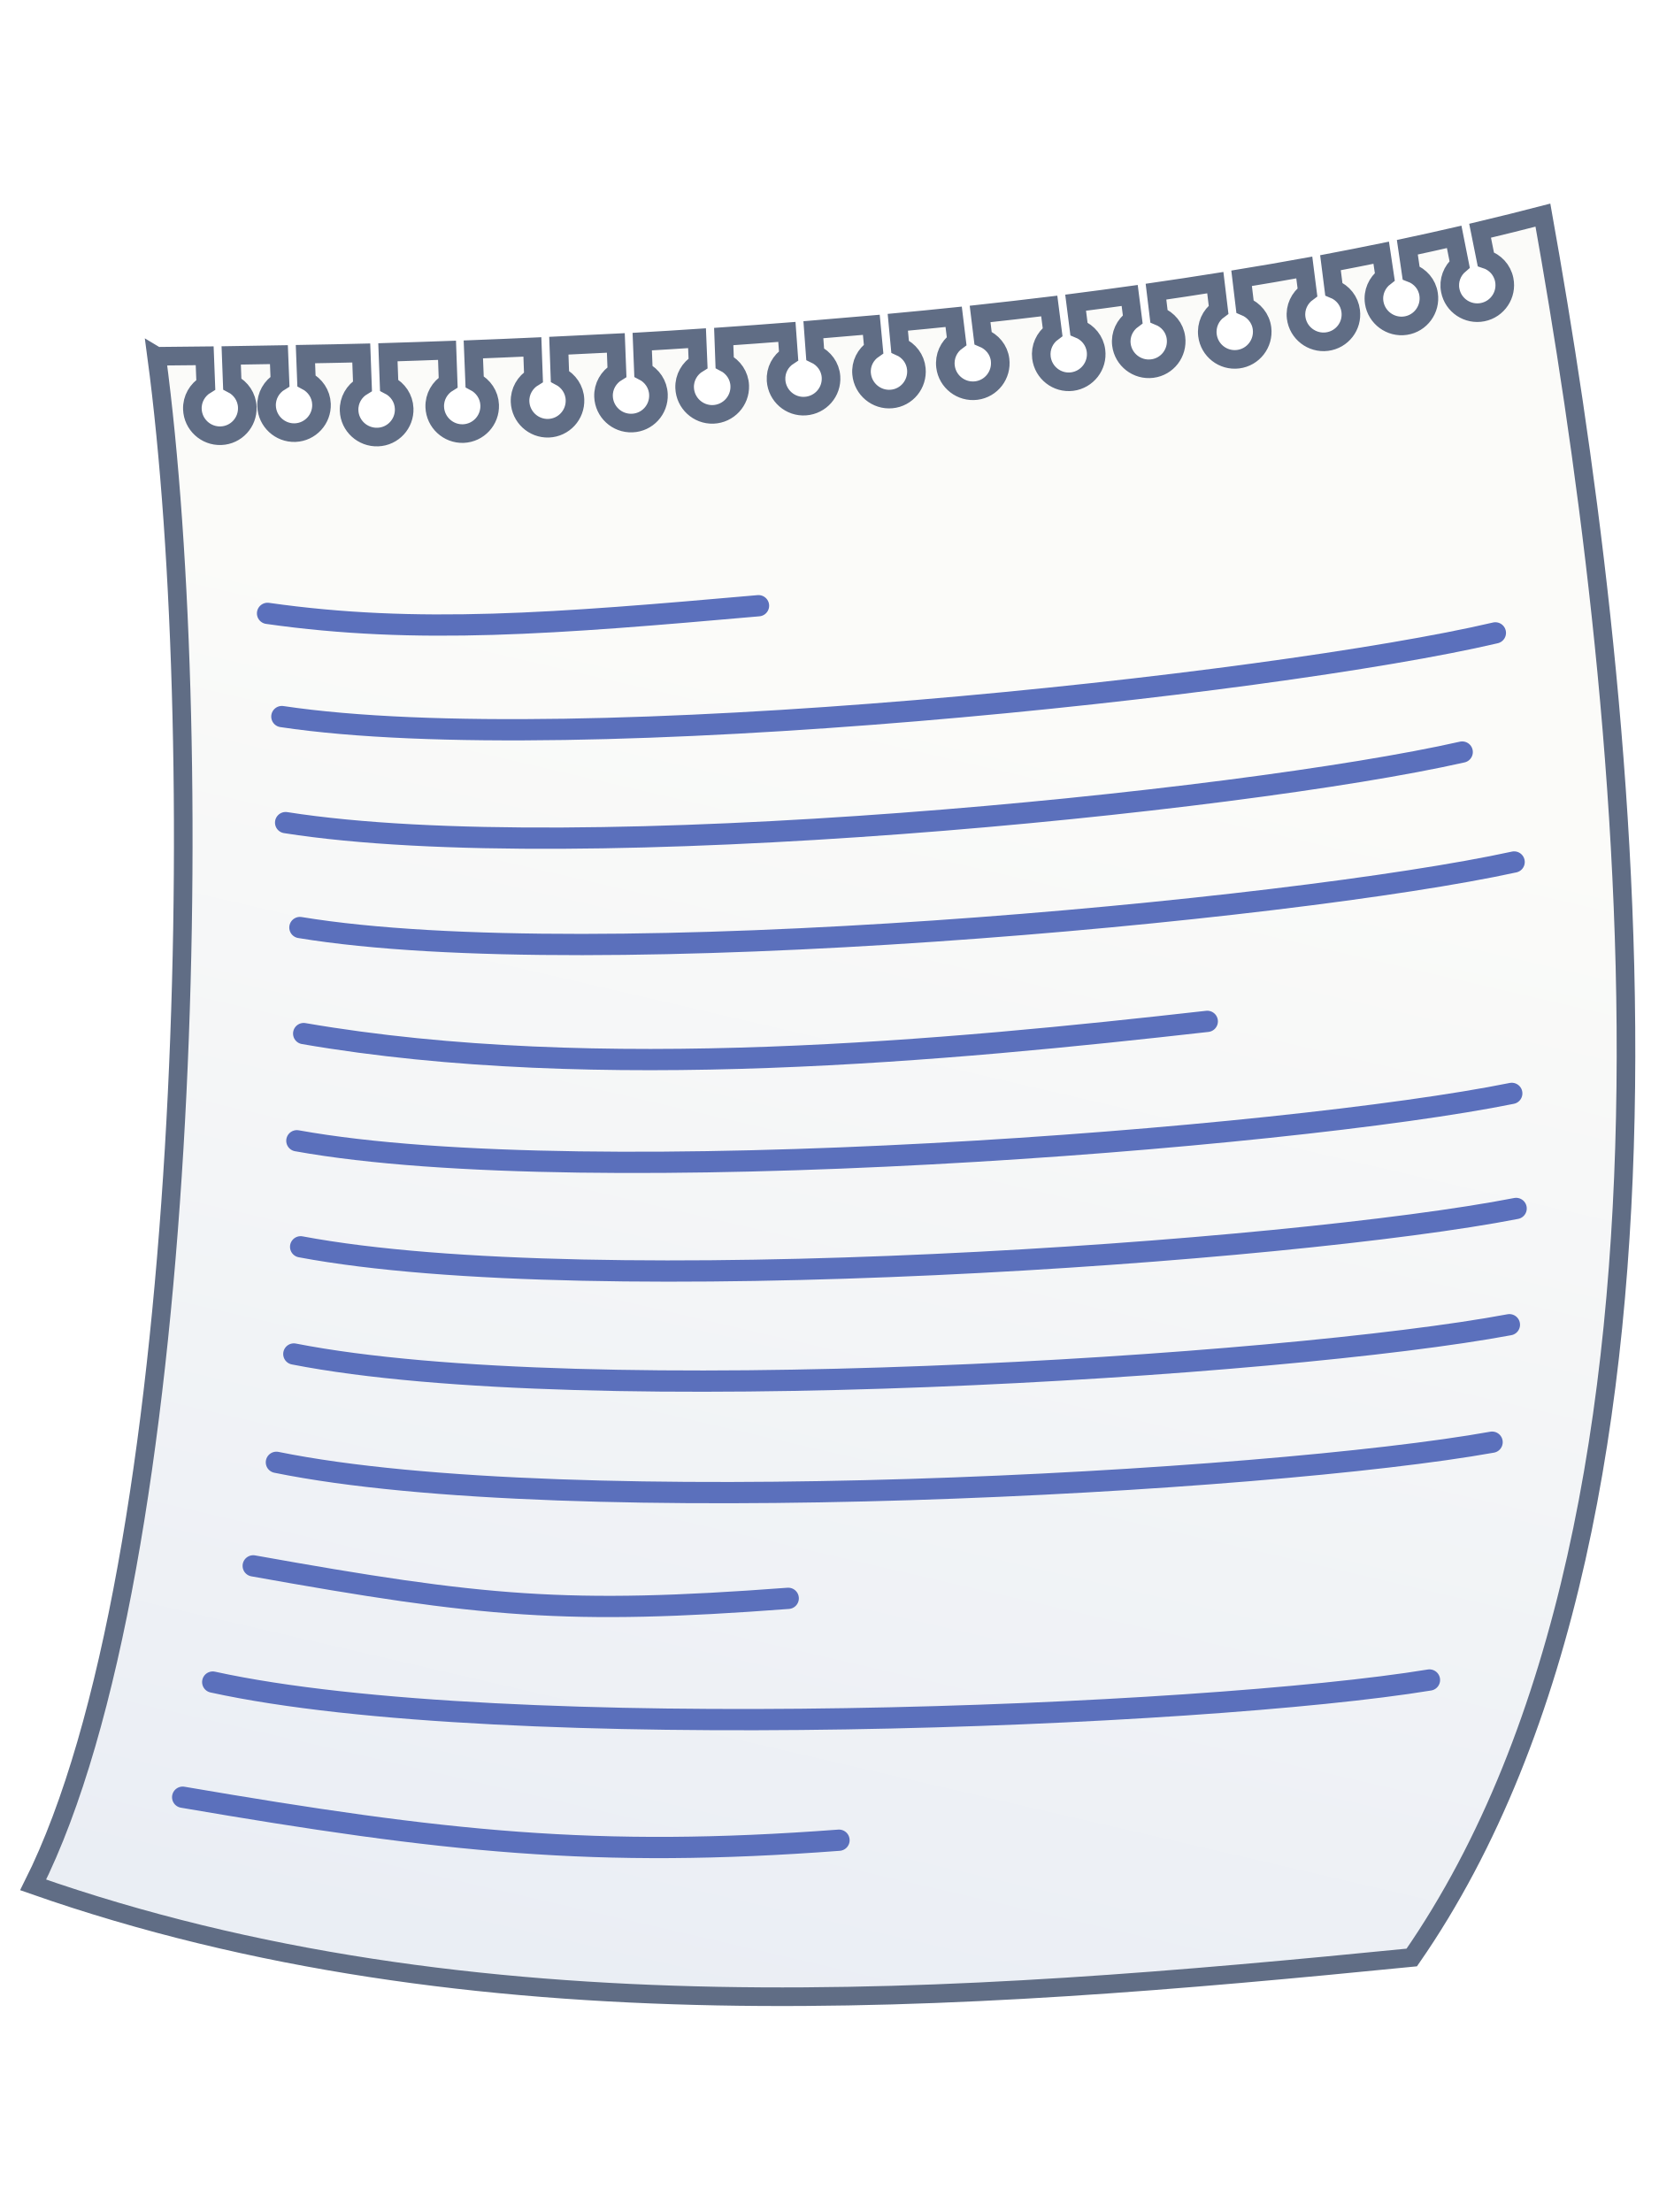
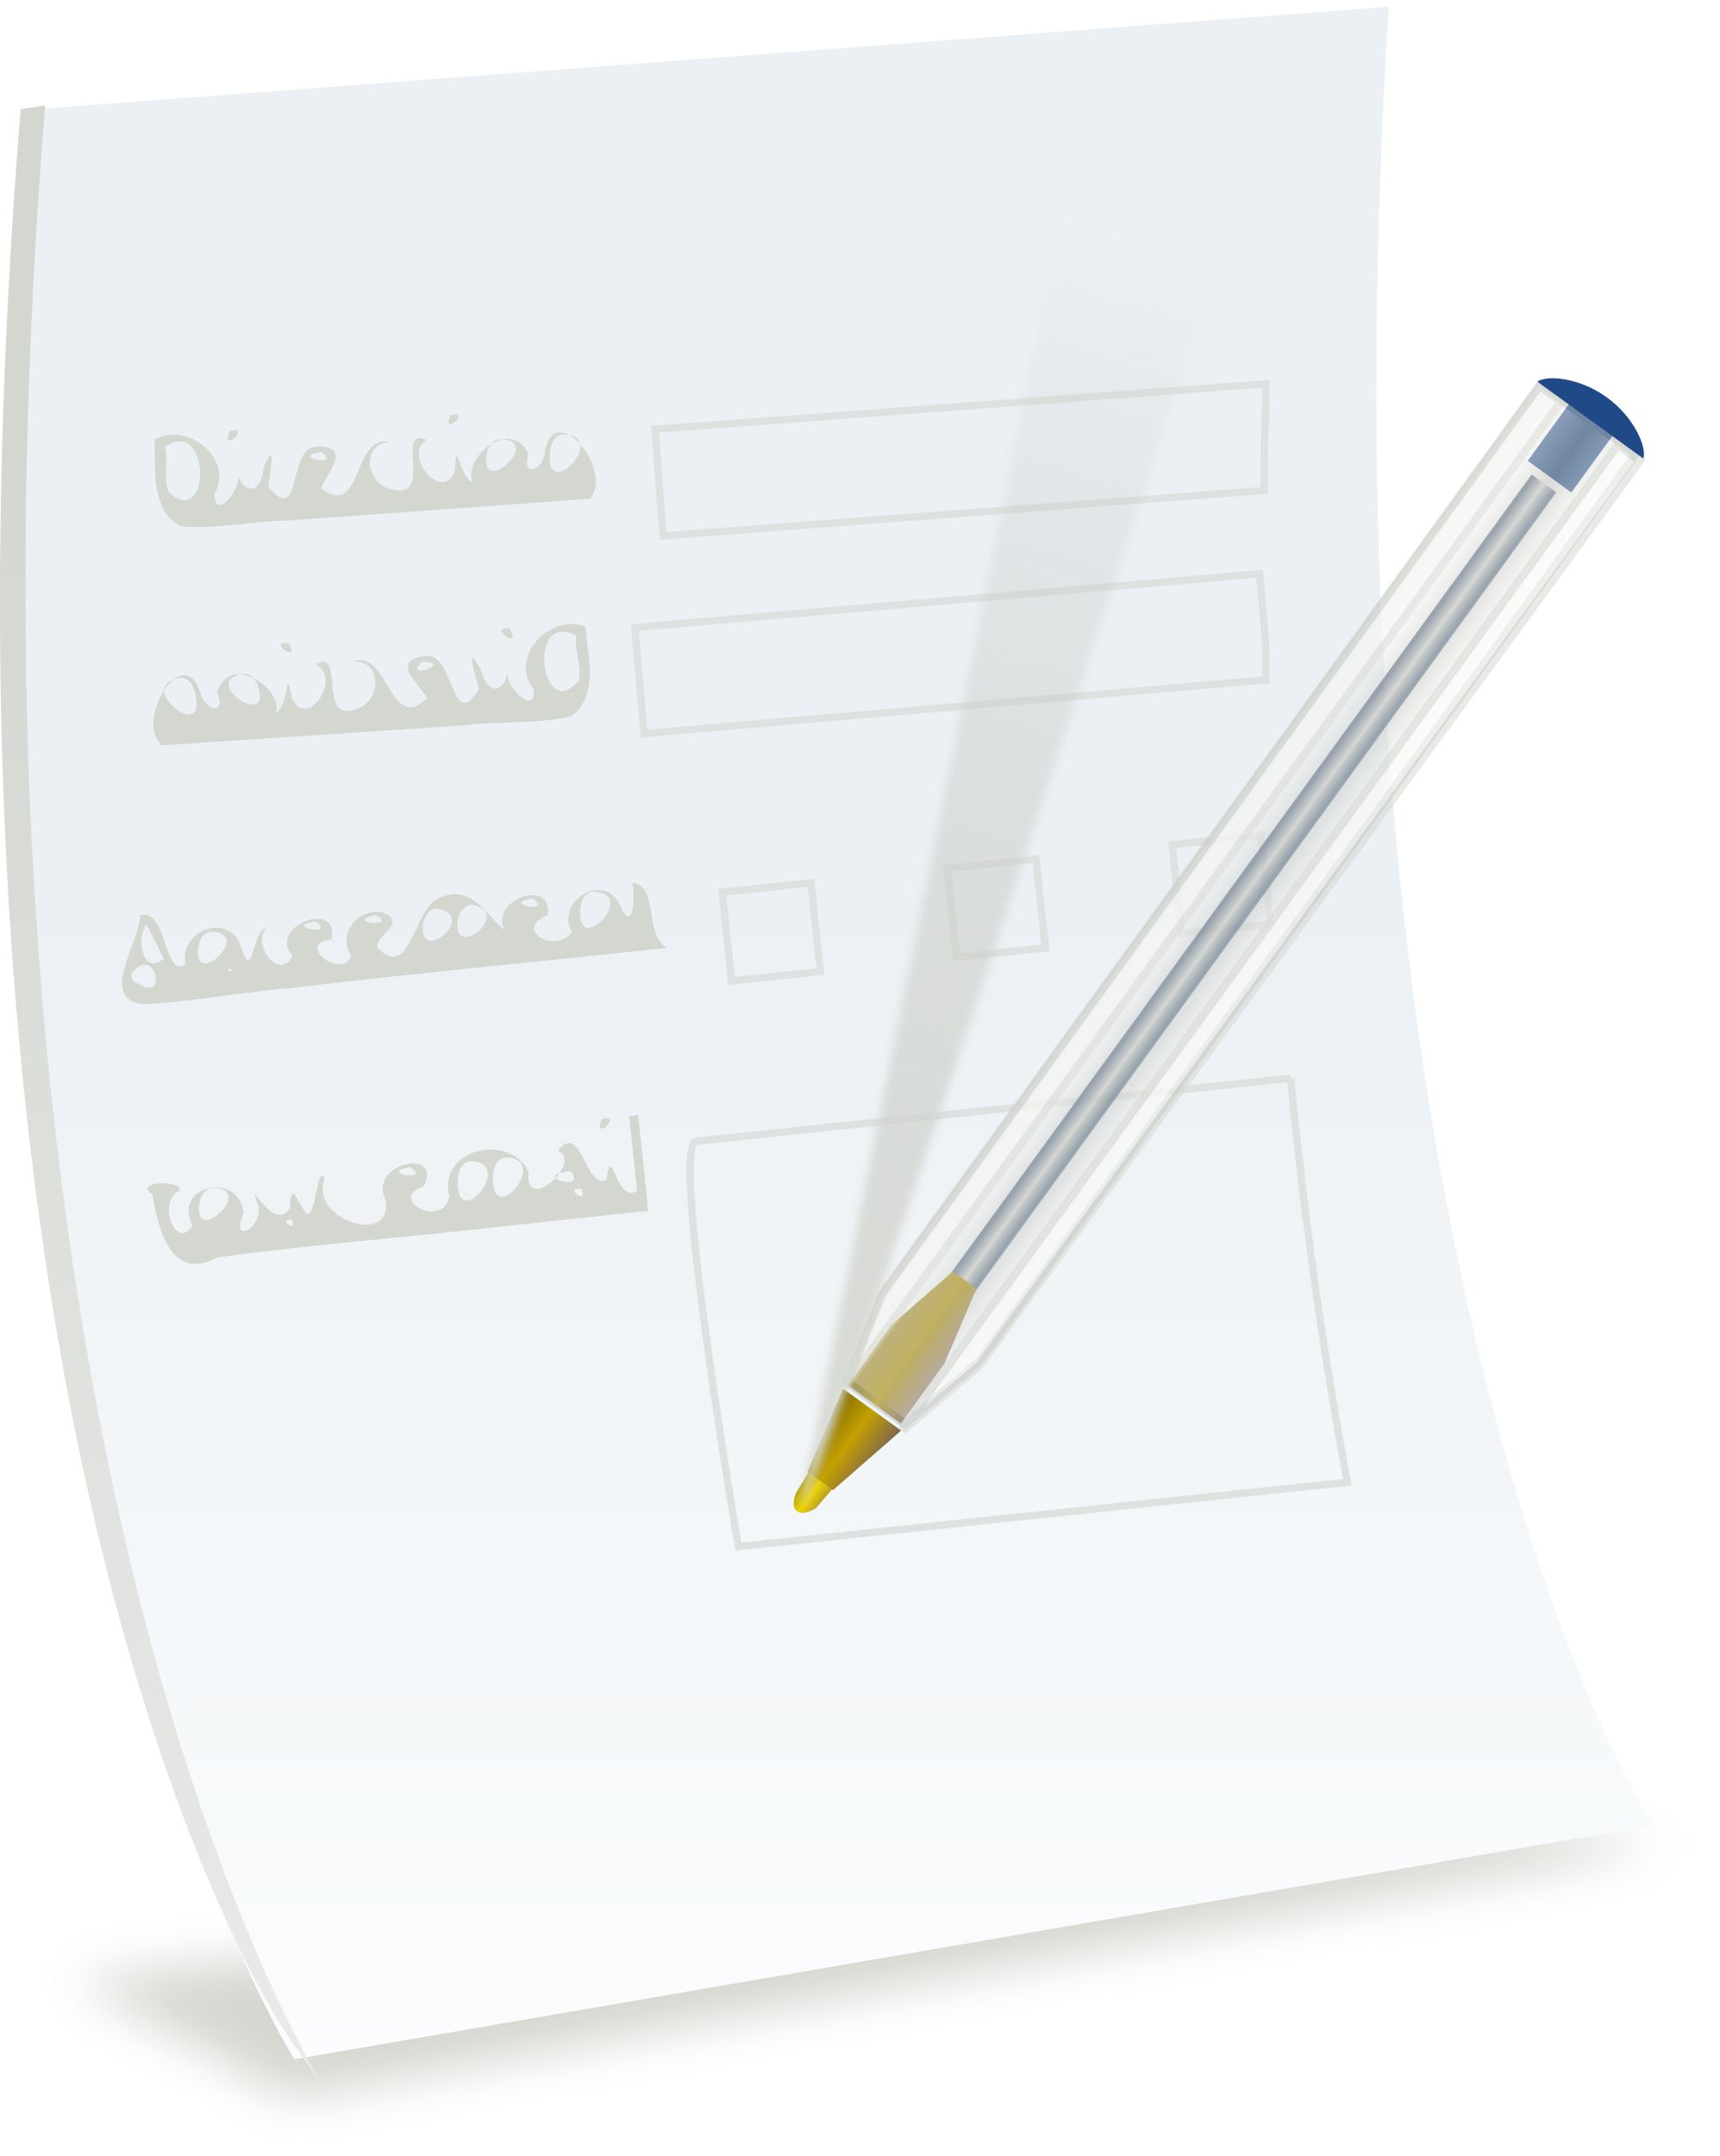
- <svg xmlns="http://www.w3.org/2000/svg" id="svg2" viewBox="0 0 480 640" version="1.0">
+ <svg xmlns="http://www.w3.org/2000/svg" xmlns:xlink="http://www.w3.org/1999/xlink" id="svg2" viewBox="0 0 201.92 253.09" version="1.1">
  <defs id="defs4">
-     <linearGradient id="linearGradient7605" y2="815.99" gradientUnits="userSpaceOnUse" x2="847.52" gradientTransform="matrix(.45026 .54856 -.54856 .45026 627.53 -740.65)" y1="566.48" x1="934.39">
-       <stop id="stop5427" style="stop-color:#fbfbf9" offset="0" />
-       <stop id="stop5429" style="stop-color:#e9edf4" offset="1" />
+     <linearGradient id="linearGradient5523">
+       <stop id="stop5525" style="stop-color:#ffffff" offset="0" />
+       <stop id="stop5527" style="stop-color:#ffffff;stop-opacity:0" offset="1" />
    </linearGradient>
+     <linearGradient id="linearGradient5424">
+       <stop id="stop5426" style="stop-color:#a58755" offset="0" />
+       <stop id="stop5432" style="stop-color:#c4a000" offset=".162" />
+       <stop id="stop5436" style="stop-color:#8b7200" offset=".397" />
+       <stop id="stop5434" style="stop-color:#c4a000" offset=".676" />
+       <stop id="stop5428" style="stop-color:#7e664e" offset="1" />
+     </linearGradient>
+     <linearGradient id="linearGradient2899" y2="207.87" gradientUnits="userSpaceOnUse" x2="202.55" gradientTransform="matrix(2.3742 0 0 2.3714 -222.04 -135.16)" y1="142.21" x1="202.55">
+       <stop id="stop2895" style="stop-color:#eaf0f4" offset="0" />
+       <stop id="stop2897" style="stop-color:#fdfefe" offset="1" />
+     </linearGradient>
+     <linearGradient id="linearGradient2918" y2="207.37" gradientUnits="userSpaceOnUse" x2="169.25" gradientTransform="matrix(2.3742 0 0 2.3714 -222.04 -135.16)" y1="119.99" x1="161.88">
+       <stop id="stop2914" style="stop-color:#d3d7cf" offset="0" />
+       <stop id="stop2916" style="stop-color:#ebebeb" offset="1" />
+     </linearGradient>
+     <filter id="filter3719" height="1.466" width="1.072" color-interpolation-filters="sRGB" y="-.233" x="-.036">
+       <feGaussianBlur id="feGaussianBlur3721" stdDeviation="1.201" />
+     </filter>
+     <linearGradient id="linearGradient5592" y2="529.81" gradientUnits="userSpaceOnUse" x2="149.55" gradientTransform="matrix(1 0 0 .90909 0 46.815)" y1="515.67" x1="149.55">
+       <stop id="stop5492" style="stop-color:#163057" offset="0" />
+       <stop id="stop5498" style="stop-color:#eeeeec" offset="0.225" />
+       <stop id="stop5500" style="stop-color:#213f66" offset="0.45" />
+       <stop id="stop5494" style="stop-color:#204a87;stop-opacity:0" offset="1" />
+     </linearGradient>
+     <linearGradient id="linearGradient5594" y2="527.1" xlink:href="#linearGradient5424" gradientUnits="userSpaceOnUse" x2="-19.818" gradientTransform="matrix(-.93091 0 0 .93091 -.61393 35.534)" y1="502.11" x1="-19.818" />
+     <linearGradient id="linearGradient5596" y2="527.1" gradientUnits="userSpaceOnUse" x2="-19.818" gradientTransform="matrix(.7971 0 0 .7971 -11.754 105.26)" y1="502.11" x1="-19.818">
+       <stop id="stop5444" style="stop-color:#a58755" offset="0" />
+       <stop id="stop5446" style="stop-color:#c4a000" offset=".162" />
+       <stop id="stop5448" style="stop-color:#8b7200" offset=".397" />
+       <stop id="stop5450" style="stop-color:#edd400" offset=".676" />
+       <stop id="stop5452" style="stop-color:#7e664e" offset="1" />
+     </linearGradient>
+     <linearGradient id="linearGradient5598" y2="527.1" xlink:href="#linearGradient5424" gradientUnits="userSpaceOnUse" x2="-19.818" y1="502.11" x1="-19.818" />
+     <linearGradient id="linearGradient5600" y2="556.16" gradientUnits="userSpaceOnUse" x2="118.79" gradientTransform="translate(5.3744 -58.43)" y1="504.35" x1="118.79">
+       <stop id="stop5465" style="stop-color:#d3d7cf" offset="0" />
+       <stop id="stop5475" style="stop-color:#eeeeec" offset=".136" />
+       <stop id="stop5471" style="stop-color:#babdb6" offset=".287" />
+       <stop id="stop5473" style="stop-color:#eeeeec" offset=".437" />
+       <stop id="stop5467" style="stop-color:#d3d7cf;stop-opacity:0" offset="1" />
+     </linearGradient>
+     <linearGradient id="linearGradient5602" y2="459.15" xlink:href="#linearGradient5523" gradientUnits="userSpaceOnUse" x2="128.26" y1="448.89" x1="128.26" />
+     <linearGradient id="linearGradient5604" y2="459.15" xlink:href="#linearGradient5523" gradientUnits="userSpaceOnUse" x2="128.26" gradientTransform="matrix(1 0 0 -1 -.35355 920.65)" y1="448.89" x1="128.26" />
+     <linearGradient id="linearGradient5614" y2="110.2" gradientUnits="userSpaceOnUse" x2="218.98" y1="172.37" x1="200.82">
+       <stop id="stop5610" style="stop-color:#d8dbd4" offset="0" />
+       <stop id="stop5612" style="stop-color:#babdb6;stop-opacity:0" offset="1" />
+     </linearGradient>
+     <filter id="filter5620" color-interpolation-filters="sRGB">
+       <feGaussianBlur id="feGaussianBlur5622" stdDeviation="0.216" />
+     </filter>
  </defs>
-   <g id="g7577" transform="matrix(1.1879 -1.8127 1.8127 1.1879 -743.74 1487.8)">
-     <path id="path9914" style="fill-rule:evenodd;stroke:#606d85;stroke-width:2.484;fill:url(#linearGradient7605)" d="m733.96-45.689c-39.86 34.491-132.7 92.629-179.72 98.071 14.98 60.528 54.41 111.71 92.77 159.25 73.67 1.91 159.22-70.41 204.15-112.85-2.12-1.918-4.23-3.883-6.34-5.874l-2.76 2.722c0.34 1.24 0.03 2.599-0.95 3.563-1.44 1.419-3.77 1.409-5.19-0.039-1.42-1.447-1.41-3.774 0.04-5.196 0.98-0.971 2.37-1.243 3.61-0.873l2.67-2.621c-1.53-1.472-3.07-2.963-4.59-4.47l-2.59 2.298c0.28 1.254-0.07 2.6-1.1 3.516-1.51 1.351-3.84 1.238-5.19-0.275s-1.22-3.851 0.29-5.202c1.04-0.924 2.43-1.126 3.65-0.697l2.42-2.158c-1.62-1.627-3.22-3.272-4.83-4.934l-2.7 2.303c0.25 1.261-0.16 2.599-1.21 3.489-1.54 1.314-3.84 1.133-5.16-0.413-1.31-1.546-1.13-3.877 0.42-5.19 1.06-0.898 2.46-1.059 3.67-0.601l2.53-2.162c-1.95-2.045-3.87-4.122-5.79-6.211l-2.9 2.441c0.24 1.261-0.15 2.616-1.2 3.506-1.55 1.314-3.88 1.13-5.19-0.416s-1.12-3.86 0.43-5.173c1.06-0.898 2.46-1.09 3.67-0.632l2.78-2.342c-1.79-1.975-3.58-3.957-5.35-5.963l-2.51 2.117c0.25 1.261-0.13 2.602-1.18 3.492-1.54 1.314-3.86 1.147-5.17-0.399-1.32-1.546-1.13-3.877 0.41-5.19 1.06-0.898 2.46-1.059 3.67-0.601l2.43-2.077c-1.6-1.824-3.18-3.668-4.76-5.51l-2.68 2.288c0.25 1.261-0.15 2.616-1.2 3.507-1.54 1.313-3.87 1.129-5.19-0.417-1.31-1.545-1.11-3.859 0.43-5.173 1.06-0.897 2.46-1.09 3.68-0.631l2.66-2.275c-2-2.371-3.98-4.749-5.95-7.141l-2.47 2.089c0.24 1.261-0.13 2.602-1.18 3.493-1.55 1.313-3.86 1.146-5.18-0.4-1.31-1.546-1.13-3.877 0.42-5.19 1.06-0.898 2.46-1.09 3.67-0.632l2.49-2.102c-1.58-1.937-3.15-3.893-4.7-5.837l-2.55 2.034c0.21 1.268-0.23 2.592-1.3 3.449-1.59 1.265-3.9 1.031-5.16-0.555-1.27-1.586-1-3.924 0.59-5.189 1.08-0.864 2.47-0.986 3.67-0.49l2.53-2.02c-1.61-2.038-3.2-4.073-4.79-6.112l-2.59 1.983c0.18 1.272-0.28 2.594-1.37 3.425-1.62 1.227-3.92 0.905-5.15-0.711s-0.9-3.919 0.71-5.146c1.11-0.837 2.5-0.934 3.68-0.41l2.54-1.94c-1.73-2.241-3.45-4.483-5.14-6.714l-2.83 2.006c0.14 1.277-0.37 2.586-1.49 3.382-1.66 1.176-3.96 0.787-5.14-0.867-1.17-1.654-0.78-3.955 0.87-5.13 1.13-0.803 2.55-0.858 3.72-0.296l2.73-1.954c-1.48-1.962-2.95-3.92-4.39-5.868l-3.22 2.299c0.14 1.277-0.38 2.586-1.5 3.382-1.65 1.176-3.94 0.804-5.11-0.85-1.18-1.654-0.79-3.955 0.86-5.13 1.13-0.803 2.55-0.857 3.72-0.296l3.17-2.257c-1.51-2.059-3.01-4.126-4.48-6.161l-3.34 2.366c0.13 1.277-0.38 2.586-1.5 3.382-1.65 1.175-3.94 0.803-5.12-0.85-1.17-1.654-0.78-3.955 0.87-5.13 1.13-0.803 2.55-0.857 3.72-0.296l3.3-2.338c-1.55-2.154-3.1-4.291-4.6-6.409l-3.51 2.507c0.13 1.277-0.38 2.586-1.5 3.382-1.65 1.175-3.94 0.803-5.12-0.85-1.17-1.654-0.78-3.955 0.87-5.13 1.13-0.803 2.55-0.858 3.72-0.297l3.52-2.489c-1.53-2.177-3.07-4.324-4.55-6.452l-3.59 2.546c0.14 1.278-0.38 2.586-1.5 3.383-1.65 1.175-3.94 0.803-5.11-0.851-1.18-1.653-0.81-3.972 0.85-5.147 1.13-0.803 2.55-0.858 3.71-0.296l3.61-2.56c-1.43-2.064-2.84-4.145-4.21-6.151l-2.9 2.063c0.13 1.277-0.38 2.585-1.5 3.382-1.65 1.175-3.94 0.803-5.12-0.85-1.17-1.654-0.78-3.956 0.87-5.131 1.13-0.803 2.55-0.857 3.72-0.296l2.93-2.091c-1.21-1.772-2.42-3.551-3.58-5.268l-3.1 2.2c0.14 1.277-0.38 2.586-1.5 3.382-1.65 1.175-3.94 0.804-5.11-0.85-1.18-1.654-0.79-3.955 0.86-5.13 1.13-0.803 2.55-0.858 3.72-0.296l3.15-2.243c-1.21-1.795-2.42-3.607-3.57-5.331z" />
-     <g id="g12295" style="stroke:#5b70bc;stroke-linecap:round;stroke-width:4;fill:none" transform="matrix(.45026 .54856 -.54856 .45026 627.53 -740.65)">
-       <path id="path9966" style="stroke:#5b70bc;stroke-linecap:round;stroke-width:4;fill:none" d="m867.65 555.69c27.58 7 53.59 7.71 91.98 8.45" />
-       <path id="path9968" style="stroke:#5b70bc;stroke-linecap:round;stroke-width:4;fill:none" d="m827.95 775.4c47.93 13.62 76.12 19.78 121.89 21.25" />
-       <path id="path10048" style="stroke:#5b70bc;stroke-linecap:round;stroke-width:4;fill:none" d="m868.25 575.28c54.17 14.16 186.25 14.01 228.65 8.77" />
-       <path id="path10050" style="stroke:#5b70bc;stroke-linecap:round;stroke-width:4;fill:none" d="m866.82 595.19c54.05 14.56 178.98 15.4 221.48 10.48" />
-       <path id="path10052" style="stroke:#5b70bc;stroke-linecap:round;stroke-width:4;fill:none" d="m867.38 615.1c53.94 14.96 185.92 16.78 228.42 12.18" />
-       <path id="path10054" style="stroke:#5b70bc;stroke-linecap:round;stroke-width:4;fill:none" d="m865.95 635.01c53.82 15.36 120.62 16.15 169.25 15.9" />
-       <path id="path10056" style="stroke:#5b70bc;stroke-linecap:round;stroke-width:4;fill:none" d="m862.52 654.92c53.7 15.77 185.58 19.55 228.18 15.59" />
-       <path id="path10058" style="stroke:#5b70bc;stroke-linecap:round;stroke-width:4;fill:none" d="m861.09 674.83c53.58 16.17 185.51 20.94 228.11 17.29" />
-       <path id="path10060" style="stroke:#5b70bc;stroke-linecap:round;stroke-width:4;fill:none" d="m857.66 694.74c53.46 16.57 185.34 22.32 227.94 18.99" />
-       <path id="path10062" style="stroke:#5b70bc;stroke-linecap:round;stroke-width:4;fill:none" d="m852.22 714.65c53.35 16.97 185.18 23.71 227.78 20.7" />
-       <path id="path10064" style="stroke:#5b70bc;stroke-linecap:round;stroke-width:4;fill:none" d="m845.8 733.55c42.11 12.32 57.74 15.5 99.41 16.84" />
-       <path id="path10066" style="stroke:#5b70bc;stroke-linecap:round;stroke-width:4;fill:none" d="m835.89 754.47c53.1 17.77 184.81 26.48 227.61 24.1" />
+   <g id="layer1" transform="translate(-160.69 -97.09)">
+     <path id="path2929" style="filter:url(#filter3719);fill:#d3d7cf" transform="matrix(2.3742 0 0 2.3714 -222.04 -135.16)" d="m175.63 201.78-10.771-5.846 71.064-7.778 7.442 1.139-67.736 12.485z" />
+     <path id="rect2890" style="fill:url(#linearGradient2899)" d="m165.48 109.86 158.29-11.978c-9.593 150.91 30.985 213.49 30.985 213.49l-159.49 27.45s-42.977-66.068-29.786-228.96z" />
+     <path id="path2901" style="fill:url(#linearGradient2918)" d="m163.12 109.9c-13.191 162.89 31.551 226.47 31.551 226.47l4.211 6.001s-45.877-70.563-32.898-232.91l-2.864 0.445z" />
+     <path id="rect4550" style="stroke:#dde2e0;stroke-width:.866;fill:none" d="m309.34 142.14-71.746 5.336 0.965 12.524 70.559-5.336c0.032-4.103 0.116-8.293 0.222-12.524z" />
+     <path id="rect4552" style="stroke:#dde2e0;stroke-width:.866;fill:none" d="m308.6 164.45-73.378 6.299 1.113 12.45 73.007-6.299c-0.038-1.578-0.047-3.144-0.074-4.743l-0.668-7.707z" />
+     <rect id="rect4558" style="stroke:#dde2e0;stroke-width:.866;fill:none" transform="matrix(.99447 -.10502 .10527 .99444 0 0)" height="10.478" width="10.495" y="226.49" x="222.87" />
+     <path id="rect4560" style="stroke:#dde2e0;stroke-width:.866;fill:none" d="m312.23 223.66-69.891 7.411c-2.832 1.414 5.045 47.576 5.045 47.576l71.523-7.559c-2.633-13.943-4.936-29.742-6.678-47.428z" />
+     <rect id="rect4562" style="stroke:#dde2e0;stroke-width:.866;fill:none" transform="matrix(.99447 -.10502 .10527 .99444 0 0)" height="10.478" width="10.495" y="226.49" x="249.44" />
+     <rect id="rect4564" style="stroke:#dde2e0;stroke-width:.866;fill:none" transform="matrix(.99447 -.10502 .10527 .99444 0 0)" height="10.478" width="10.495" y="226.49" x="276.01" />
+     <path id="text4682" style="fill:#d3d7cf" d="m187.69 147.68c-1.25 2.844 2.662-0.685 0 0zm25.894-1.858c-1.169 2.693 2.667-0.67 0 0zm-34.763 2.866c0.182 3.46-0.496 8.213 3.076 10.183 4.199 0.381 8.506-0.615 12.755-0.685 11.779-0.857 23.56-1.697 35.34-2.542 2.867-3.414-4.26-11.861-5.327-5.495-0.139 2.113-2.732 3.187-1.94 0.182-2.183-4.433-7.83 0.736-6.507 3.367-1.671-0.54-1.959-5.69-2.09-1.477-1.215 4.127-6.308-1.552-3.356-3.501-3.8-1.53 0.962 7.123-4.089 5.807-2.956-0.498-3.74-5.243-0.246-5.557-4.38-1.015-3.083 9.178-8.061 5.442 0.813-1.931 3.837-5.057-0.662-4.889-3.225 0.26-1.585 9.47-5.519 4.703 0.16-1.446 1.019-6.055-0.542-2.252-0.357 3.399-2.416 2.921-3.023 0.808 0.371 1.918-2.719 5.488-2.771 2.325 2.42-4.172-3.233-8.611-7.039-6.417zm1.233 0.868c5.388-3.74 5.501 9.815 0.429 5.312-0.634-1.714 0-3.567-0.429-5.312zm18.353 0.596c2.628 1.928-4.009 0.517-0 0h0zm21.075-1.512c5.143 0.253-2.607 6.983-1.621 1.721 0.112-0.81 0.685-1.758 1.621-1.721zm7.466-0.536c5.234 0.313-2.129 7.977-1.694 2.29 0.019-0.955 0.493-2.406 1.694-2.29z" />
+     <path id="text4690" style="fill:#d3d7cf" d="m177.14 204.54c-0.041 3.216-5.144 10.109 0.677 10.446 5.95-0.409 11.831-1.497 17.774-2.004 14.448-1.71 28.938-3.032 43.398-4.633-2.766-1.581-0.828-7.27-4.087-7.659 0.428 1.529 0.116 6.35-1.428 2.573-2.095-3.934-7.621-0.243-5.627 3.278-1.902 2.516-7.069-0.234-2.849-2.055 0.638-4.468-7.015-1.7-5.011 1.795-2.105-1.49-3.77-5.424-7.475-3.877-3.331 0.921-3.509 10.139-7.53 5.907-0.116-1.63 3.707-2.902 0.538-4.143-2.991-0.451-5.26 2.766-3.556 5.147-1.263 2.811-6.696-1.486-2.363-1.948 1.139-4.776-7.7-1.585-4.516 1.954-1.887 3.151-4.875-1.782-3.079-3.278-1.598-0.157-1.615 6.558-2.965 2.361-1.252-4.393-7.417-2.171-6.554 1.875-2.66 1.721-2.072-6.586-5.346-5.738zm0.751 1.04c0.677 1.35 1.353 2.7 2.03 4.049-2.612 2.171-3.262-2.625-2.03-4.049zm7.623 0.9c5.07 0.017-2.244 6.995-1.53 1.774 0.059-0.812 0.598-1.783 1.53-1.774zm12.201-1.235c2.692 1.838-3.99 0.652-0 0h0zm7.074-0.747c2.795 1.575-3.914 0.896-0 0h0zm7.233-0.764c4.988 0.863-2.408 6.884-1.635 1.719 0.19-0.775 0.726-1.713 1.635-1.719zm4.118-0.435c4.973 0.972-2.542 6.843-1.679 1.683 0.203-0.773 0.764-1.708 1.679-1.683zm7.074-0.747c2.692 1.838-3.99 0.652-0 0h0zm7.286-0.769c5.056 0.217-1.836 7.617-1.702 2.35 0.032-0.961 0.453-2.5 1.702-2.35zm-53.963 9.163c2.482-2.58 3.841 3.89 0.363 1.591-0.746-0.079-1.169-1.286-0.363-1.591zm11.251-0.122c0.583 0.659-0.96-0.009 0 0z" />
+     <path id="text4694" style="fill:#d3d7cf" d="m231.35 228.46c-1.154 2.885 2.638-0.774 0 0zm3.22-0.34c0.311 2.934 0.621 5.868 0.932 8.802-2.612 1.448-2.936-6.007-3.587-1.321-2.53 1.16-2.953-7.012-5.738-3.413 3.152 1.236-3.959 7.697-3.423 2.436-2.315-4.668-10.777-2.622-9.291 2.924-0.813 3.859-7.426 0.295-2.978-1.248 2.172-4.544-6.507-2.645-4.576 1.456 1.298 5.796-9.054 2.543-7.095-2.304-0.848-2.038-0.939 4.381-2.095 4.165-1.163-1.506-1.859-4.152-1.979-0.679-2.178 3.075-5.158-4.49-3.728-0.292 0.537 2.738-3.389 4.596-1.7 0.844-0.508-4.936-8.424-3.324-6.028 1.451-1.885 3.163-4.264-2.89-1.514-4.091 0.241-1.33-5.585-1.046-3.182 0.42 0.627 3.911 2.144 10.401 7.519 7.445 11.362-1.581 22.831-2.387 34.229-3.732 5.492-0.59 10.984-1.179 16.478-1.752-0.396-3.742-0.792-7.484-1.188-11.227l-0.529 0.056-0.527 0.057-0 0zm-48.864 8.412c5.181 0.114-2.442 7.09-1.585 1.779 0.114-0.818 0.677-1.717 1.585-1.779zm23.124-2.442c2.754 1.775-4.031 0.769-0 0l0-0zm7.186-0.706c5.163 0.199-1.436 8.196-1.578 2.697-0.012-1.059 0.231-2.603 1.578-2.697zm4.118-0.435c5.163 0.201-1.436 8.196-1.579 2.697-0.012-1.059 0.231-2.603 1.579-2.697zm7.537 1.602c2.147 2.538-4.556 0.658-0.451 0.067 0.151-0.024 0.301-0.046 0.451-0.067zm-32.71 5.693c0.742 1.673-1.843-0.029 0 0zm34-3.591c0.888 2.045-2.27-0.255 0 0z" />
+     <path id="path4887" style="fill:#d3d7cf" d="m220.5 170.88c1.631 2.645-2.731-0.312 0 0zm-25.903 1.723c1.53 2.507-2.734-0.297 0 0zm34.827-1.945c0.297 3.452 1.624 8.066-1.642 10.509-4.106 0.955-8.509 0.561-12.728 1.077-11.785 0.772-23.569 1.561-35.354 2.345-3.311-2.987 2.583-12.334 4.518-6.176 0.429 2.074 3.145 2.781 1.947-0.087 1.55-4.691 7.856-0.348 6.909 2.44 1.581-0.765 1.155-5.905 1.867-1.75 1.772 3.921 6.034-2.406 2.841-3.929 3.553-2.038 0.03 7.188 4.851 5.189 2.859-0.9 2.981-5.707-0.523-5.538 4.198-1.608 4.32 8.666 8.735 4.281-1.071-1.801-4.498-4.481-0.019-4.934 3.23-0.187 2.876 9.162 6.115 3.898-0.358-1.411-1.845-5.857 0.226-2.306 0.823 3.317 2.796 2.561 3.105 0.384-0.103 1.951 3.45 5.061 3.065 1.921-2.973-3.799 2.014-8.973 6.087-7.324zm-1.102 1.029c-5.853-2.963-4.095 10.478 0.308 5.321 0.391-1.784-0.492-3.533-0.308-5.321zm-18.096 3.115c-2.338 2.271 4.042-0.039 0 0h-0zm-21.083 1.402c-5.059 0.958 3.545 6.557 1.843 1.482-0.222-0.787-0.921-1.647-1.843-1.482zm-7.469 0.497c-5.141 1.03 3.209 7.608 1.994 2.035-0.151-0.943-0.82-2.316-1.994-2.035z" />
+     <g id="g5570" transform="matrix(.29752 -.40907 .40956 .29716 53.475 104.47)">
+       <rect id="rect5572" style="fill:#204a87" height="12.5" width="18.75" y="512.36" x="258" />
+       <rect id="rect5574" style="opacity:.698;fill:url(#linearGradient5592)" height="7.071" width="230.87" y="514.96" x="25.102" />
+       <path id="path5576" style="fill:url(#linearGradient5594)" d="m8.353 510.75-0.031 15.344v0.125l19.031-4.344v-6.781l-19-4.344zm-0.031 15.344v-15.188h-16.625v15.188h16.625z" />
+       <path id="path5578" style="fill:url(#linearGradient5596)" d="m-29.009 515.35-6.701 0.548c-4.783 1.337-3.786 4.367 0 5.804l6.75 0.523-0.05-6.875z" />
+       <path id="path5580" style="fill:url(#linearGradient5598)" d="m-9.646 510.47-20.406 4.688v7.281l20.469 4.656-0.062-16.625z" />
+       <g id="g5582" transform="matrix(1.0598 0 0 1 -3.1646 58.5)">
+         <path id="path5584" style="opacity:.527;stroke:#babdb6;stroke-width:1.92;fill:url(#linearGradient5600)" d="m16.031 446.48-20.406 5.312-0.062 16.625 20.469 5.344 245.59-0.562v-27.25l-245.59 0.531z" />
+         <path id="path5586" style="opacity:.527;stroke-opacity:.762;stroke:#d3d7cf;stroke-width:1.92;fill:url(#linearGradient5602)" d="m261.26 445.74-245.59 0.531-20.406 5.312v0.469h266v-6.312z" />
+         <path id="path5588" style="opacity:.527;stroke:#d3d7cf;stroke-width:1.92;fill:url(#linearGradient5604)" d="m260.91 474.91-245.59-0.531-20.406-5.312v-0.469h266v6.312z" />
+       </g>
+       <path id="path5590" style="fill:#204a87" d="m274.18 503.41v30.319c2.538-0.728 6.521-7.232 6.521-15.156 0-7.924-3.984-14.435-6.521-15.163z" />
    </g>
+     <path id="path5606" style="filter:url(#filter5620);fill:url(#linearGradient5614)" transform="matrix(2.3742 0 0 2.3714 -222.04 -135.16)" d="m200.82 172.37 14.905-73.852 9.742-0.059s-24.647 76.739-24.647 73.91z" />
  </g>
</svg>
